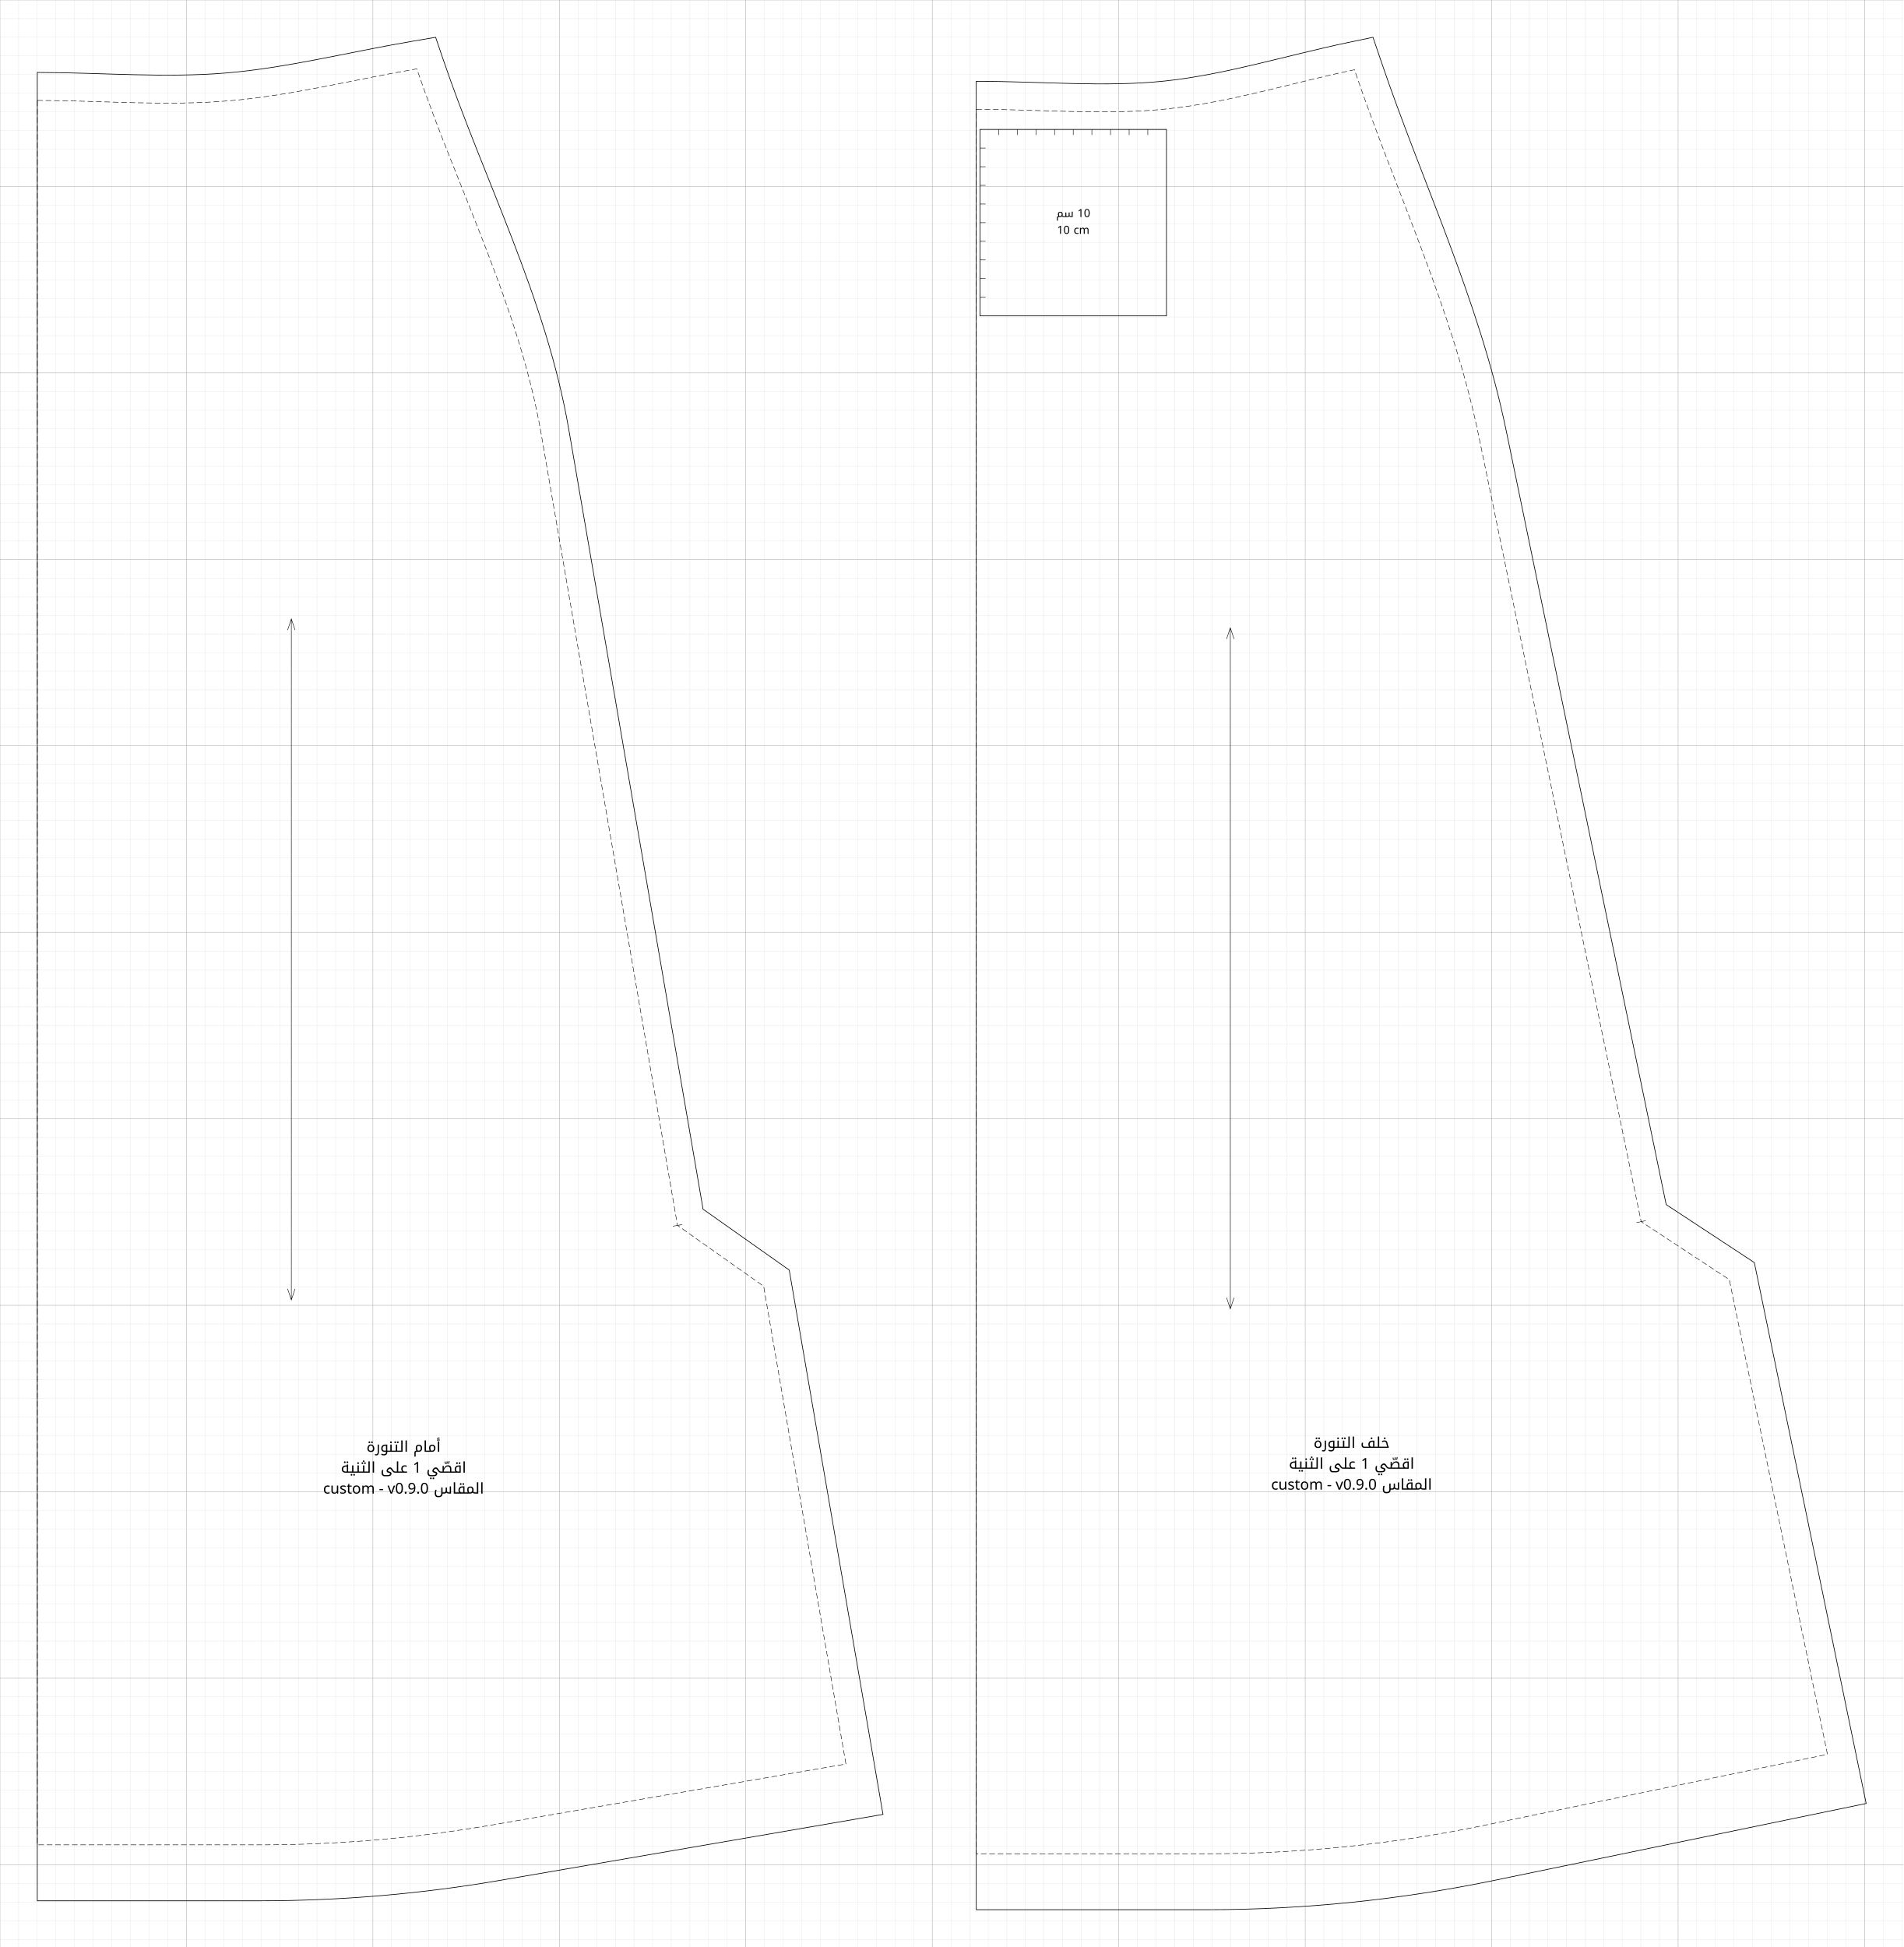
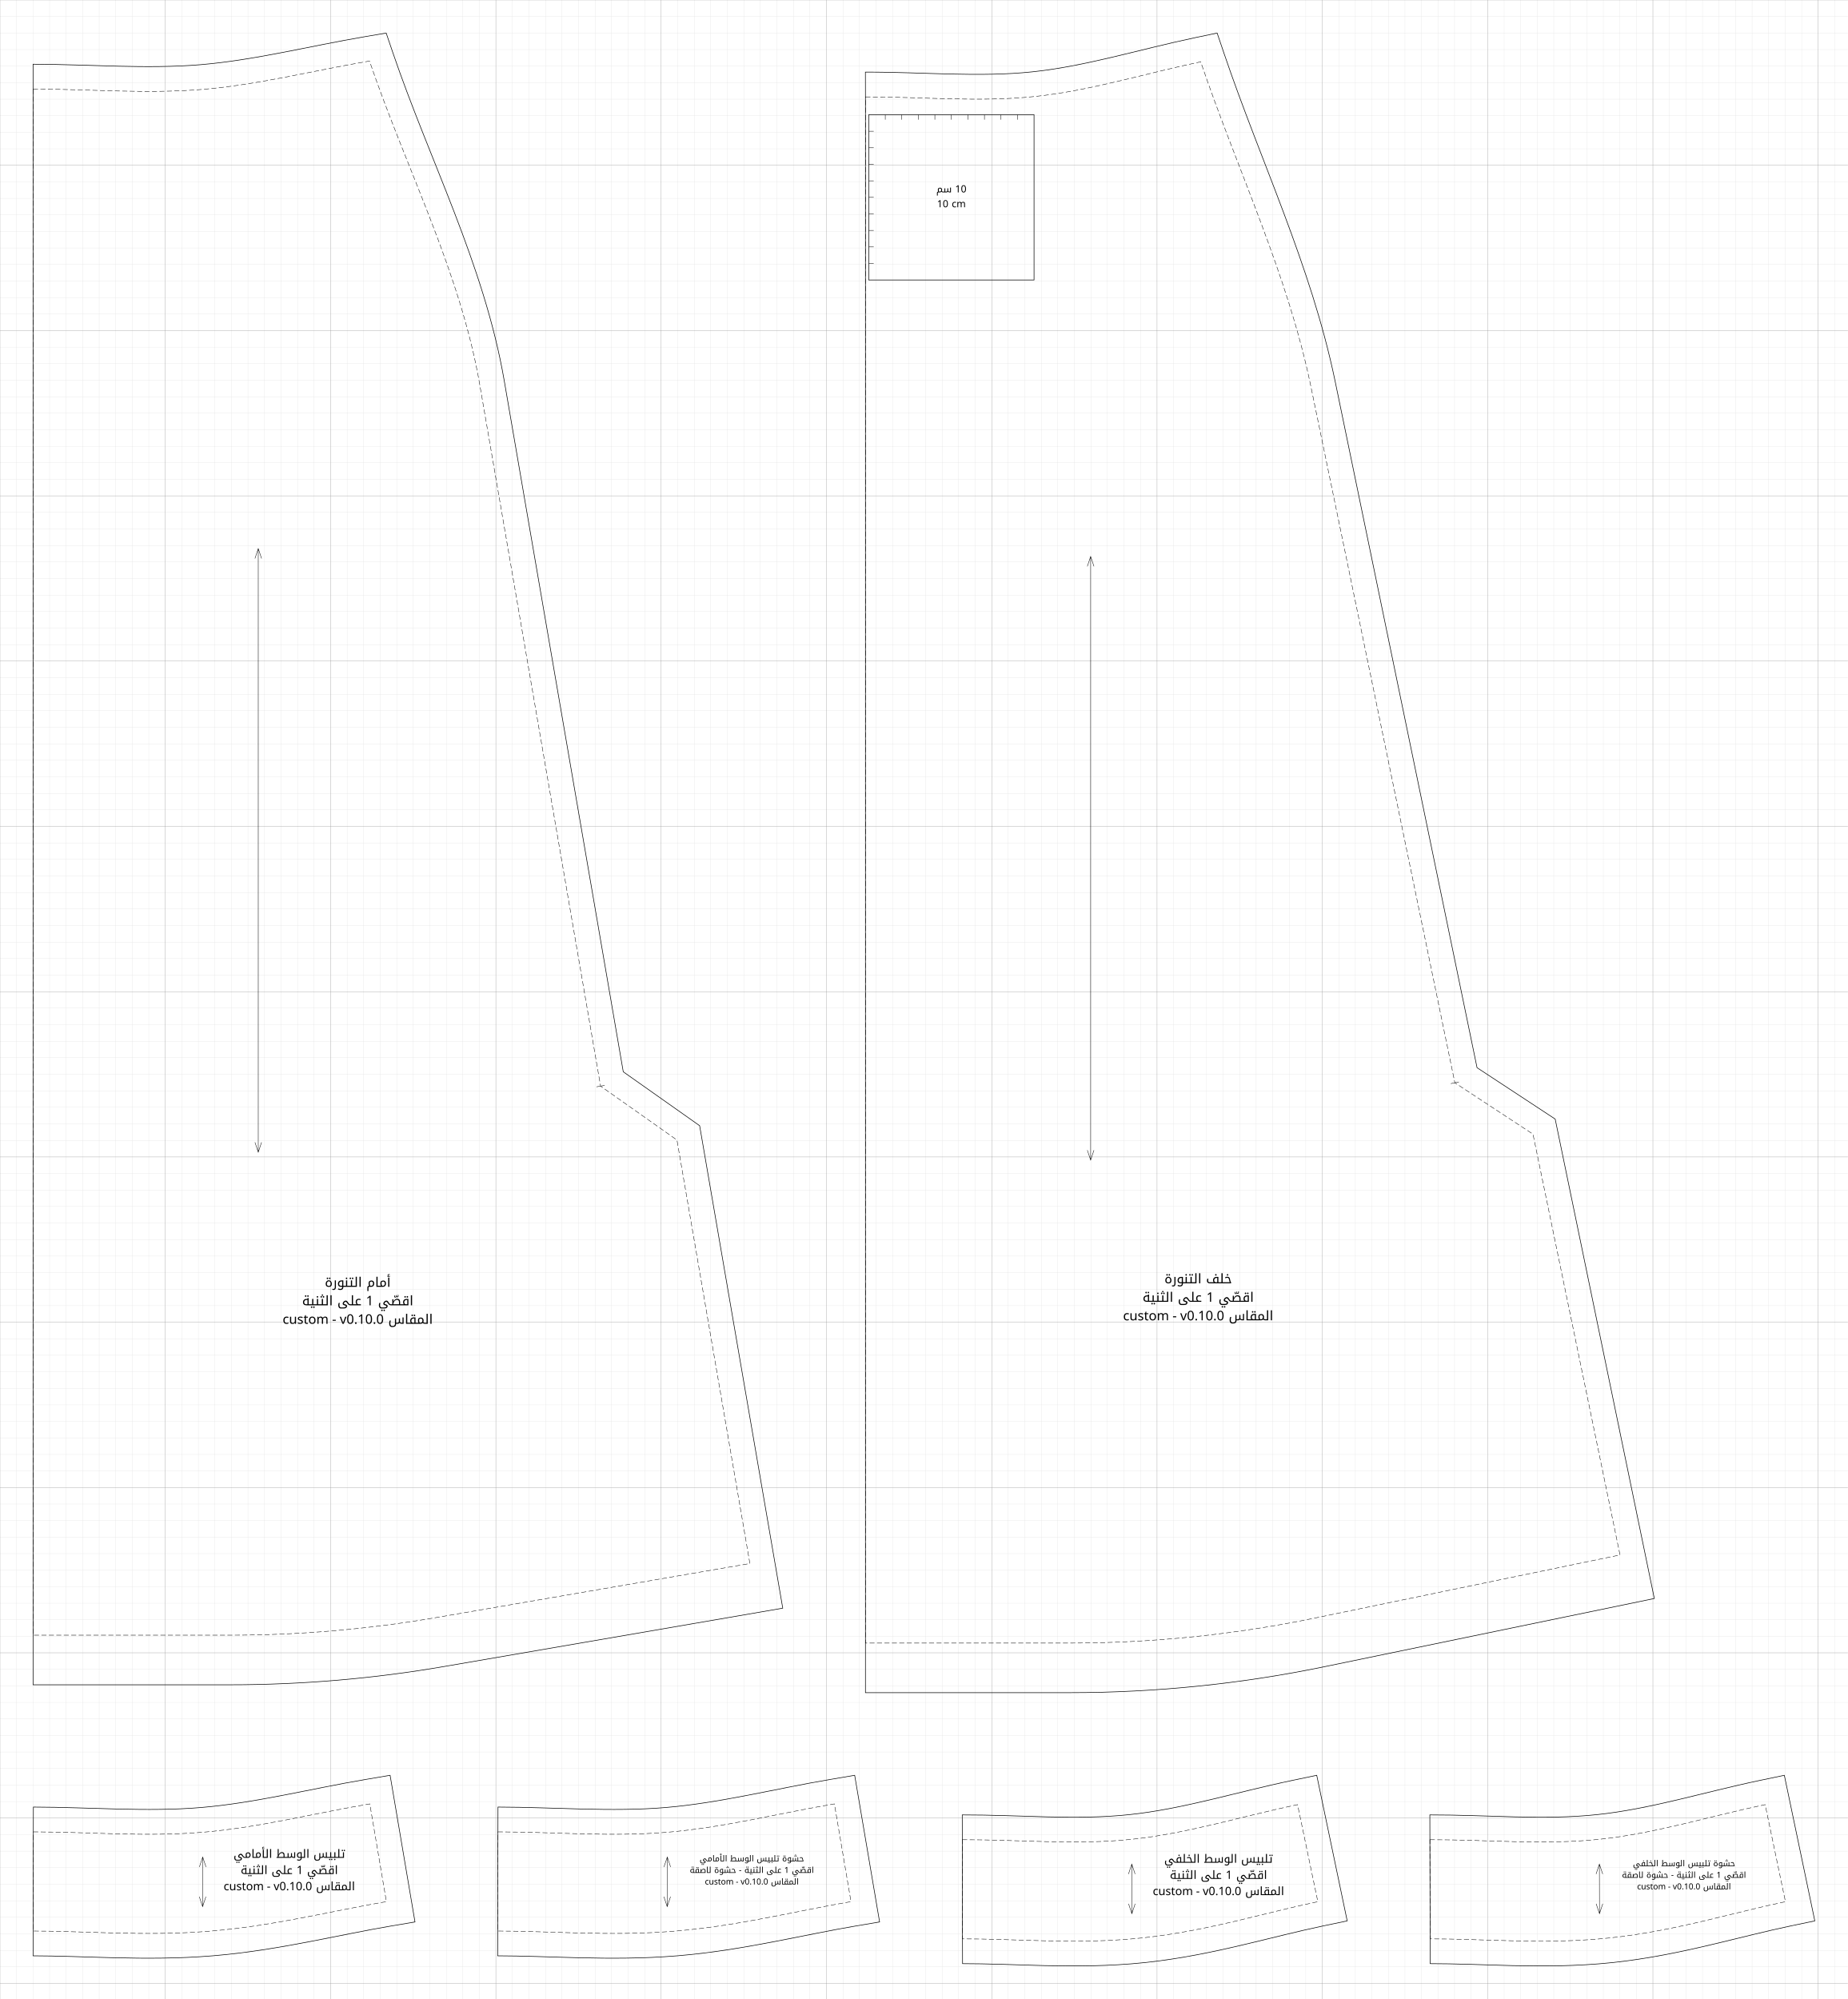
- <svg xmlns="http://www.w3.org/2000/svg" width="1020.86mm" height="1044.12mm" viewBox="0 0 1020.86 1044.12">
+ <svg xmlns="http://www.w3.org/2000/svg" width="1117.95mm" height="1209.47mm" viewBox="0 0 1117.95 1209.47">
  <g id="layer-grid">
-     <path id="grid-minor" d="M 10.00 0 V 1044.12 M 20.00 0 V 1044.12 M 30.00 0 V 1044.12 M 40.00 0 V 1044.12 M 50.00 0 V 1044.12 M 60.00 0 V 1044.12 M 70.00 0 V 1044.12 M 80.00 0 V 1044.12 M 90.00 0 V 1044.12 M 110.00 0 V 1044.12 M 120.00 0 V 1044.12 M 130.00 0 V 1044.12 M 140.00 0 V 1044.12 M 150.00 0 V 1044.12 M 160.00 0 V 1044.12 M 170.00 0 V 1044.12 M 180.00 0 V 1044.12 M 190.00 0 V 1044.12 M 210.00 0 V 1044.12 M 220.00 0 V 1044.12 M 230.00 0 V 1044.12 M 240.00 0 V 1044.12 M 250.00 0 V 1044.12 M 260.00 0 V 1044.12 M 270.00 0 V 1044.12 M 280.00 0 V 1044.12 M 290.00 0 V 1044.12 M 310.00 0 V 1044.12 M 320.00 0 V 1044.12 M 330.00 0 V 1044.12 M 340.00 0 V 1044.12 M 350.00 0 V 1044.12 M 360.00 0 V 1044.12 M 370.00 0 V 1044.12 M 380.00 0 V 1044.12 M 390.00 0 V 1044.12 M 410.00 0 V 1044.12 M 420.00 0 V 1044.12 M 430.00 0 V 1044.12 M 440.00 0 V 1044.12 M 450.00 0 V 1044.12 M 460.00 0 V 1044.12 M 470.00 0 V 1044.12 M 480.00 0 V 1044.12 M 490.00 0 V 1044.12 M 510.00 0 V 1044.12 M 520.00 0 V 1044.12 M 530.00 0 V 1044.12 M 540.00 0 V 1044.12 M 550.00 0 V 1044.12 M 560.00 0 V 1044.12 M 570.00 0 V 1044.12 M 580.00 0 V 1044.12 M 590.00 0 V 1044.12 M 610.00 0 V 1044.12 M 620.00 0 V 1044.12 M 630.00 0 V 1044.12 M 640.00 0 V 1044.12 M 650.00 0 V 1044.12 M 660.00 0 V 1044.12 M 670.00 0 V 1044.12 M 680.00 0 V 1044.12 M 690.00 0 V 1044.12 M 710.00 0 V 1044.12 M 720.00 0 V 1044.12 M 730.00 0 V 1044.12 M 740.00 0 V 1044.12 M 750.00 0 V 1044.12 M 760.00 0 V 1044.12 M 770.00 0 V 1044.12 M 780.00 0 V 1044.12 M 790.00 0 V 1044.12 M 810.00 0 V 1044.12 M 820.00 0 V 1044.12 M 830.00 0 V 1044.12 M 840.00 0 V 1044.12 M 850.00 0 V 1044.12 M 860.00 0 V 1044.12 M 870.00 0 V 1044.12 M 880.00 0 V 1044.12 M 890.00 0 V 1044.12 M 910.00 0 V 1044.12 M 920.00 0 V 1044.12 M 930.00 0 V 1044.12 M 940.00 0 V 1044.12 M 950.00 0 V 1044.12 M 960.00 0 V 1044.12 M 970.00 0 V 1044.12 M 980.00 0 V 1044.12 M 990.00 0 V 1044.12 M 1010.00 0 V 1044.12 M 1020.00 0 V 1044.12 M 0 10.00 H 1020.86 M 0 20.00 H 1020.86 M 0 30.00 H 1020.86 M 0 40.00 H 1020.86 M 0 50.00 H 1020.86 M 0 60.00 H 1020.86 M 0 70.00 H 1020.86 M 0 80.00 H 1020.86 M 0 90.00 H 1020.86 M 0 110.00 H 1020.86 M 0 120.00 H 1020.86 M 0 130.00 H 1020.86 M 0 140.00 H 1020.86 M 0 150.00 H 1020.86 M 0 160.00 H 1020.86 M 0 170.00 H 1020.86 M 0 180.00 H 1020.86 M 0 190.00 H 1020.86 M 0 210.00 H 1020.86 M 0 220.00 H 1020.86 M 0 230.00 H 1020.86 M 0 240.00 H 1020.86 M 0 250.00 H 1020.86 M 0 260.00 H 1020.86 M 0 270.00 H 1020.86 M 0 280.00 H 1020.86 M 0 290.00 H 1020.86 M 0 310.00 H 1020.86 M 0 320.00 H 1020.86 M 0 330.00 H 1020.86 M 0 340.00 H 1020.86 M 0 350.00 H 1020.86 M 0 360.00 H 1020.86 M 0 370.00 H 1020.86 M 0 380.00 H 1020.86 M 0 390.00 H 1020.86 M 0 410.00 H 1020.86 M 0 420.00 H 1020.86 M 0 430.00 H 1020.86 M 0 440.00 H 1020.86 M 0 450.00 H 1020.86 M 0 460.00 H 1020.86 M 0 470.00 H 1020.86 M 0 480.00 H 1020.86 M 0 490.00 H 1020.86 M 0 510.00 H 1020.86 M 0 520.00 H 1020.86 M 0 530.00 H 1020.86 M 0 540.00 H 1020.86 M 0 550.00 H 1020.86 M 0 560.00 H 1020.86 M 0 570.00 H 1020.86 M 0 580.00 H 1020.86 M 0 590.00 H 1020.86 M 0 610.00 H 1020.86 M 0 620.00 H 1020.86 M 0 630.00 H 1020.86 M 0 640.00 H 1020.86 M 0 650.00 H 1020.86 M 0 660.00 H 1020.86 M 0 670.00 H 1020.86 M 0 680.00 H 1020.86 M 0 690.00 H 1020.86 M 0 710.00 H 1020.86 M 0 720.00 H 1020.86 M 0 730.00 H 1020.86 M 0 740.00 H 1020.86 M 0 750.00 H 1020.86 M 0 760.00 H 1020.86 M 0 770.00 H 1020.86 M 0 780.00 H 1020.86 M 0 790.00 H 1020.86 M 0 810.00 H 1020.86 M 0 820.00 H 1020.86 M 0 830.00 H 1020.86 M 0 840.00 H 1020.86 M 0 850.00 H 1020.86 M 0 860.00 H 1020.86 M 0 870.00 H 1020.86 M 0 880.00 H 1020.86 M 0 890.00 H 1020.86 M 0 910.00 H 1020.86 M 0 920.00 H 1020.86 M 0 930.00 H 1020.86 M 0 940.00 H 1020.86 M 0 950.00 H 1020.86 M 0 960.00 H 1020.86 M 0 970.00 H 1020.86 M 0 980.00 H 1020.86 M 0 990.00 H 1020.86 M 0 1010.00 H 1020.86 M 0 1020.00 H 1020.86 M 0 1030.00 H 1020.86 M 0 1040.00 H 1020.86" fill="none" stroke="#d0d0d0" stroke-width="0.1" />
-     <path id="grid-major" d="M 0.00 0 V 1044.12 M 100.00 0 V 1044.12 M 200.00 0 V 1044.12 M 300.00 0 V 1044.12 M 400.00 0 V 1044.12 M 500.00 0 V 1044.12 M 600.00 0 V 1044.12 M 700.00 0 V 1044.12 M 800.00 0 V 1044.12 M 900.00 0 V 1044.12 M 1000.00 0 V 1044.12 M 0 0.00 H 1020.86 M 0 100.00 H 1020.86 M 0 200.00 H 1020.86 M 0 300.00 H 1020.86 M 0 400.00 H 1020.86 M 0 500.00 H 1020.86 M 0 600.00 H 1020.86 M 0 700.00 H 1020.86 M 0 800.00 H 1020.86 M 0 900.00 H 1020.86 M 0 1000.00 H 1020.86" fill="none" stroke="#a0a0a0" stroke-width="0.2" />
+     <path id="grid-minor" d="M 10.00 0 V 1209.47 M 20.00 0 V 1209.47 M 30.00 0 V 1209.47 M 40.00 0 V 1209.47 M 50.00 0 V 1209.47 M 60.00 0 V 1209.47 M 70.00 0 V 1209.47 M 80.00 0 V 1209.47 M 90.00 0 V 1209.47 M 110.00 0 V 1209.47 M 120.00 0 V 1209.47 M 130.00 0 V 1209.47 M 140.00 0 V 1209.47 M 150.00 0 V 1209.47 M 160.00 0 V 1209.47 M 170.00 0 V 1209.47 M 180.00 0 V 1209.47 M 190.00 0 V 1209.47 M 210.00 0 V 1209.47 M 220.00 0 V 1209.47 M 230.00 0 V 1209.47 M 240.00 0 V 1209.47 M 250.00 0 V 1209.47 M 260.00 0 V 1209.47 M 270.00 0 V 1209.47 M 280.00 0 V 1209.47 M 290.00 0 V 1209.47 M 310.00 0 V 1209.47 M 320.00 0 V 1209.47 M 330.00 0 V 1209.47 M 340.00 0 V 1209.47 M 350.00 0 V 1209.47 M 360.00 0 V 1209.47 M 370.00 0 V 1209.47 M 380.00 0 V 1209.47 M 390.00 0 V 1209.47 M 410.00 0 V 1209.47 M 420.00 0 V 1209.47 M 430.00 0 V 1209.47 M 440.00 0 V 1209.47 M 450.00 0 V 1209.47 M 460.00 0 V 1209.47 M 470.00 0 V 1209.47 M 480.00 0 V 1209.47 M 490.00 0 V 1209.47 M 510.00 0 V 1209.47 M 520.00 0 V 1209.47 M 530.00 0 V 1209.47 M 540.00 0 V 1209.47 M 550.00 0 V 1209.47 M 560.00 0 V 1209.47 M 570.00 0 V 1209.47 M 580.00 0 V 1209.47 M 590.00 0 V 1209.47 M 610.00 0 V 1209.47 M 620.00 0 V 1209.47 M 630.00 0 V 1209.47 M 640.00 0 V 1209.47 M 650.00 0 V 1209.47 M 660.00 0 V 1209.47 M 670.00 0 V 1209.47 M 680.00 0 V 1209.47 M 690.00 0 V 1209.47 M 710.00 0 V 1209.47 M 720.00 0 V 1209.47 M 730.00 0 V 1209.47 M 740.00 0 V 1209.47 M 750.00 0 V 1209.47 M 760.00 0 V 1209.47 M 770.00 0 V 1209.47 M 780.00 0 V 1209.47 M 790.00 0 V 1209.47 M 810.00 0 V 1209.47 M 820.00 0 V 1209.47 M 830.00 0 V 1209.47 M 840.00 0 V 1209.47 M 850.00 0 V 1209.47 M 860.00 0 V 1209.47 M 870.00 0 V 1209.47 M 880.00 0 V 1209.47 M 890.00 0 V 1209.47 M 910.00 0 V 1209.47 M 920.00 0 V 1209.47 M 930.00 0 V 1209.47 M 940.00 0 V 1209.47 M 950.00 0 V 1209.47 M 960.00 0 V 1209.47 M 970.00 0 V 1209.47 M 980.00 0 V 1209.47 M 990.00 0 V 1209.47 M 1010.00 0 V 1209.47 M 1020.00 0 V 1209.47 M 1030.00 0 V 1209.47 M 1040.00 0 V 1209.47 M 1050.00 0 V 1209.47 M 1060.00 0 V 1209.47 M 1070.00 0 V 1209.47 M 1080.00 0 V 1209.47 M 1090.00 0 V 1209.47 M 1110.00 0 V 1209.47 M 0 10.00 H 1117.95 M 0 20.00 H 1117.95 M 0 30.00 H 1117.95 M 0 40.00 H 1117.95 M 0 50.00 H 1117.95 M 0 60.00 H 1117.95 M 0 70.00 H 1117.95 M 0 80.00 H 1117.95 M 0 90.00 H 1117.95 M 0 110.00 H 1117.95 M 0 120.00 H 1117.95 M 0 130.00 H 1117.95 M 0 140.00 H 1117.95 M 0 150.00 H 1117.95 M 0 160.00 H 1117.95 M 0 170.00 H 1117.95 M 0 180.00 H 1117.95 M 0 190.00 H 1117.95 M 0 210.00 H 1117.95 M 0 220.00 H 1117.95 M 0 230.00 H 1117.95 M 0 240.00 H 1117.95 M 0 250.00 H 1117.95 M 0 260.00 H 1117.95 M 0 270.00 H 1117.95 M 0 280.00 H 1117.95 M 0 290.00 H 1117.95 M 0 310.00 H 1117.95 M 0 320.00 H 1117.95 M 0 330.00 H 1117.95 M 0 340.00 H 1117.95 M 0 350.00 H 1117.95 M 0 360.00 H 1117.95 M 0 370.00 H 1117.95 M 0 380.00 H 1117.95 M 0 390.00 H 1117.95 M 0 410.00 H 1117.95 M 0 420.00 H 1117.95 M 0 430.00 H 1117.95 M 0 440.00 H 1117.95 M 0 450.00 H 1117.95 M 0 460.00 H 1117.95 M 0 470.00 H 1117.95 M 0 480.00 H 1117.95 M 0 490.00 H 1117.95 M 0 510.00 H 1117.95 M 0 520.00 H 1117.95 M 0 530.00 H 1117.95 M 0 540.00 H 1117.95 M 0 550.00 H 1117.95 M 0 560.00 H 1117.95 M 0 570.00 H 1117.95 M 0 580.00 H 1117.95 M 0 590.00 H 1117.95 M 0 610.00 H 1117.95 M 0 620.00 H 1117.95 M 0 630.00 H 1117.95 M 0 640.00 H 1117.95 M 0 650.00 H 1117.95 M 0 660.00 H 1117.95 M 0 670.00 H 1117.95 M 0 680.00 H 1117.95 M 0 690.00 H 1117.95 M 0 710.00 H 1117.95 M 0 720.00 H 1117.95 M 0 730.00 H 1117.95 M 0 740.00 H 1117.95 M 0 750.00 H 1117.95 M 0 760.00 H 1117.95 M 0 770.00 H 1117.95 M 0 780.00 H 1117.95 M 0 790.00 H 1117.95 M 0 810.00 H 1117.95 M 0 820.00 H 1117.95 M 0 830.00 H 1117.95 M 0 840.00 H 1117.95 M 0 850.00 H 1117.95 M 0 860.00 H 1117.95 M 0 870.00 H 1117.95 M 0 880.00 H 1117.95 M 0 890.00 H 1117.95 M 0 910.00 H 1117.95 M 0 920.00 H 1117.95 M 0 930.00 H 1117.95 M 0 940.00 H 1117.95 M 0 950.00 H 1117.95 M 0 960.00 H 1117.95 M 0 970.00 H 1117.95 M 0 980.00 H 1117.95 M 0 990.00 H 1117.95 M 0 1010.00 H 1117.95 M 0 1020.00 H 1117.95 M 0 1030.00 H 1117.95 M 0 1040.00 H 1117.95 M 0 1050.00 H 1117.95 M 0 1060.00 H 1117.95 M 0 1070.00 H 1117.95 M 0 1080.00 H 1117.95 M 0 1090.00 H 1117.95 M 0 1110.00 H 1117.95 M 0 1120.00 H 1117.95 M 0 1130.00 H 1117.95 M 0 1140.00 H 1117.95 M 0 1150.00 H 1117.95 M 0 1160.00 H 1117.95 M 0 1170.00 H 1117.95 M 0 1180.00 H 1117.95 M 0 1190.00 H 1117.95" fill="none" stroke="#d0d0d0" stroke-width="0.1" />
+     <path id="grid-major" d="M 0.00 0 V 1209.47 M 100.00 0 V 1209.47 M 200.00 0 V 1209.47 M 300.00 0 V 1209.47 M 400.00 0 V 1209.47 M 500.00 0 V 1209.47 M 600.00 0 V 1209.47 M 700.00 0 V 1209.47 M 800.00 0 V 1209.47 M 900.00 0 V 1209.47 M 1000.00 0 V 1209.47 M 1100.00 0 V 1209.47 M 0 0.00 H 1117.95 M 0 100.00 H 1117.95 M 0 200.00 H 1117.95 M 0 300.00 H 1117.95 M 0 400.00 H 1117.95 M 0 500.00 H 1117.95 M 0 600.00 H 1117.95 M 0 700.00 H 1117.95 M 0 800.00 H 1117.95 M 0 900.00 H 1117.95 M 0 1000.00 H 1117.95 M 0 1100.00 H 1117.95 M 0 1200.00 H 1117.95" fill="none" stroke="#a0a0a0" stroke-width="0.2" />
  </g>
  <g id="layer-cut">
    <path id="piece-skirt-front-cut" d="M 20.04 38.85 C 28.74 38.87 37.49 39.07 46.09 39.32 C 54.69 39.57 63.22 39.86 71.69 40.06 C 80.17 40.26 88.44 40.37 96.77 40.25 C 105.10 40.14 113.10 39.82 121.26 39.14 C 129.42 38.46 137.35 37.46 145.59 36.19 C 153.83 34.93 161.97 33.46 170.29 31.86 C 178.62 30.27 186.98 28.57 195.42 26.91 C 203.86 25.24 212.46 23.60 221.04 22.14 L 233.64 20.00 L 237.75 32.09 C 243.22 48.14 249.31 63.96 255.66 80.02 C 262.02 96.07 268.59 112.21 274.87 128.51 C 281.14 144.81 287.20 161.54 292.38 178.35 C 294.97 186.75 297.41 195.44 299.53 204.02 C 301.64 212.61 303.55 221.55 305.06 230.34 L 377.07 648.47 L 418.21 677.51 L 423.28 681.10 L 424.34 687.22 L 468.47 943.45 L 473.56 973.01 L 419.36 982.35 L 268.60 1008.31 C 258.06 1010.13 247.16 1011.77 236.54 1013.13 C 225.93 1014.49 214.96 1015.67 204.29 1016.58 C 193.63 1017.49 182.62 1018.20 171.93 1018.65 C 161.23 1019.11 150.21 1019.35 139.52 1019.35 L 20.00 1019.35 L 20.00 989.35 L 20.00 53.85 L 20.00 38.85 L 20.04 38.85 Z" fill="none" stroke="#000000" stroke-width="0.35" />
    <path id="piece-skirt-back-cut" d="M 523.56 43.62 C 532.29 43.60 541.09 43.80 549.71 44.05 C 558.32 44.30 566.85 44.61 575.32 44.80 C 583.79 45.00 592.01 45.08 600.30 44.90 C 608.59 44.73 616.46 44.31 624.53 43.47 C 632.60 42.62 640.39 41.40 648.54 39.86 C 656.68 38.32 664.71 36.53 672.95 34.59 C 681.20 32.65 689.48 30.59 697.86 28.56 C 706.24 26.53 714.81 24.51 723.35 22.72 L 736.36 20.00 L 740.63 32.58 C 746.10 48.71 752.06 64.64 758.23 80.76 C 764.41 96.88 770.75 113.06 776.85 129.38 C 782.95 145.69 788.89 162.35 794.15 179.07 C 796.77 187.43 799.29 196.02 801.55 204.53 C 803.81 213.04 805.91 221.83 807.71 230.50 L 893.61 646.00 L 935.69 673.66 L 940.88 677.08 L 942.14 683.16 L 994.79 937.77 L 1000.86 967.15 L 947.00 978.29 L 801.54 1008.36 C 789.03 1010.95 776.06 1013.29 763.42 1015.23 C 750.77 1017.18 737.69 1018.86 724.95 1020.16 C 712.22 1021.46 699.07 1022.47 686.29 1023.12 C 673.51 1023.78 660.33 1024.12 647.56 1024.12 L 523.59 1024.12 L 523.59 994.12 L 523.59 58.62 L 523.56 43.62 Z" fill="none" stroke="#000000" stroke-width="0.35" />
+     <path id="piece-waist-facing-front-cut" d="M 20.21 1093.34 C 28.91 1093.36 37.67 1093.56 46.27 1093.81 C 54.87 1094.06 63.39 1094.35 71.87 1094.55 C 80.35 1094.75 88.62 1094.86 96.95 1094.74 C 105.28 1094.63 113.27 1094.31 121.43 1093.63 C 129.59 1092.95 137.53 1091.95 145.77 1090.68 C 154.00 1089.42 162.14 1087.95 170.47 1086.35 C 178.80 1084.76 187.16 1083.06 195.60 1081.40 C 204.04 1079.73 212.64 1078.08 221.22 1076.63 L 236.01 1074.12 L 238.52 1088.91 L 248.56 1148.06 L 251.07 1162.85 L 236.29 1165.36 C 232.47 1166.01 228.90 1166.65 224.93 1167.39 C 220.97 1168.14 217.11 1168.89 213.01 1169.70 C 208.90 1170.51 204.75 1171.34 200.50 1172.18 C 196.25 1173.02 191.81 1173.90 187.41 1174.74 C 183.01 1175.59 178.27 1176.47 173.72 1177.27 C 169.17 1178.08 164.13 1178.92 159.42 1179.64 C 157.06 1180.00 154.42 1180.39 152.03 1180.72 C 149.63 1181.06 146.91 1181.41 144.48 1181.71 C 142.04 1182.01 139.24 1182.33 136.76 1182.58 C 134.29 1182.84 131.41 1183.11 128.89 1183.32 C 126.37 1183.53 123.48 1183.74 121.00 1183.89 C 118.51 1184.05 115.70 1184.20 113.25 1184.31 C 110.80 1184.41 108.06 1184.51 105.64 1184.58 C 103.22 1184.65 100.55 1184.70 98.17 1184.73 C 93.41 1184.80 88.29 1184.80 83.67 1184.76 C 79.05 1184.72 74.23 1184.63 69.75 1184.52 C 65.28 1184.42 60.75 1184.29 56.42 1184.16 C 52.09 1184.03 47.86 1183.89 43.68 1183.77 C 39.49 1183.65 35.56 1183.55 31.53 1183.47 C 27.50 1183.39 23.87 1183.35 20.00 1183.34 L 20.04 1168.34 L 20.18 1108.34 L 20.21 1093.34 Z" fill="none" stroke="#000000" stroke-width="0.35" />
+     <path id="piece-waist-facing-interfacing-front-cut" d="M 301.28 1093.34 C 309.98 1093.36 318.74 1093.56 327.34 1093.81 C 335.94 1094.06 344.46 1094.35 352.94 1094.55 C 361.42 1094.75 369.69 1094.86 378.02 1094.74 C 386.35 1094.63 394.34 1094.31 402.51 1093.63 C 410.67 1092.95 418.60 1091.95 426.84 1090.68 C 435.07 1089.42 443.21 1087.95 451.54 1086.35 C 459.87 1084.76 468.23 1083.06 476.67 1081.40 C 485.11 1079.73 493.71 1078.08 502.29 1076.63 L 517.08 1074.12 L 519.59 1088.91 L 529.64 1148.06 L 532.15 1162.85 L 517.36 1165.36 C 513.54 1166.01 509.97 1166.65 506.01 1167.39 C 502.05 1168.14 498.19 1168.89 494.08 1169.70 C 489.98 1170.51 485.83 1171.34 481.58 1172.18 C 477.33 1173.02 472.88 1173.90 468.49 1174.74 C 464.09 1175.59 459.35 1176.47 454.80 1177.27 C 450.25 1178.08 445.20 1178.92 440.49 1179.64 C 438.14 1180.00 435.50 1180.39 433.10 1180.72 C 430.71 1181.06 427.99 1181.41 425.55 1181.71 C 423.12 1182.01 420.32 1182.33 417.84 1182.58 C 415.36 1182.84 412.48 1183.11 409.96 1183.32 C 407.44 1183.53 404.56 1183.74 402.07 1183.89 C 399.59 1184.05 396.77 1184.20 394.32 1184.31 C 391.87 1184.41 389.13 1184.51 386.71 1184.58 C 384.30 1184.65 381.63 1184.70 379.25 1184.73 C 374.48 1184.80 369.37 1184.80 364.75 1184.76 C 360.12 1184.72 355.30 1184.63 350.83 1184.52 C 346.35 1184.42 341.82 1184.29 337.49 1184.16 C 333.16 1184.03 328.93 1183.89 324.75 1183.77 C 320.57 1183.65 316.63 1183.55 312.61 1183.47 C 308.58 1183.39 304.95 1183.35 301.07 1183.34 L 301.11 1168.34 L 301.25 1108.34 L 301.28 1093.34 Z" fill="none" stroke="#000000" stroke-width="0.35" />
+     <path id="piece-waist-facing-back-cut" d="M 582.15 1098.09 C 590.88 1098.07 599.68 1098.27 608.30 1098.52 C 616.91 1098.77 625.44 1099.07 633.91 1099.27 C 642.38 1099.46 650.60 1099.55 658.89 1099.37 C 667.18 1099.20 675.05 1098.78 683.12 1097.93 C 691.19 1097.09 698.98 1095.87 707.13 1094.33 C 715.27 1092.79 723.30 1091.00 731.54 1089.06 C 739.79 1087.11 748.07 1085.05 756.45 1083.02 C 764.83 1080.99 773.39 1078.97 781.94 1077.19 L 796.62 1074.12 L 799.69 1088.80 L 811.98 1147.53 L 815.05 1162.21 L 800.36 1165.28 C 796.65 1166.06 793.22 1166.82 789.34 1167.72 C 785.46 1168.61 781.69 1169.51 777.64 1170.49 C 773.59 1171.47 769.48 1172.48 765.26 1173.51 C 761.03 1174.54 756.58 1175.62 752.18 1176.66 C 747.78 1177.70 742.98 1178.80 738.40 1179.79 C 736.11 1180.29 733.57 1180.83 731.23 1181.31 C 728.89 1181.78 726.26 1182.30 723.87 1182.76 C 721.48 1183.21 718.76 1183.70 716.32 1184.12 C 713.88 1184.54 711.06 1185.00 708.57 1185.37 C 706.09 1185.75 703.17 1186.16 700.63 1186.49 C 698.09 1186.82 695.07 1187.17 692.48 1187.45 C 689.89 1187.72 686.87 1187.99 684.32 1188.20 C 681.77 1188.40 678.82 1188.60 676.31 1188.75 C 673.80 1188.89 670.95 1189.03 668.48 1189.12 C 666.00 1189.22 663.24 1189.30 660.81 1189.35 C 658.38 1189.40 655.69 1189.44 653.31 1189.46 C 650.92 1189.47 648.33 1189.47 645.98 1189.46 C 641.29 1189.43 636.36 1189.35 631.85 1189.25 C 627.33 1189.14 622.75 1189.01 618.40 1188.87 C 614.06 1188.74 609.83 1188.60 605.66 1188.48 C 601.50 1188.36 597.63 1188.26 593.64 1188.19 C 589.66 1188.11 586.15 1188.08 582.35 1188.08 L 582.32 1173.08 L 582.18 1113.09 L 582.15 1098.09 Z" fill="none" stroke="#000000" stroke-width="0.35" />
+     <path id="piece-waist-facing-interfacing-back-cut" d="M 865.05 1098.09 C 873.78 1098.07 882.58 1098.27 891.20 1098.52 C 899.81 1098.77 908.34 1099.07 916.81 1099.27 C 925.28 1099.46 933.50 1099.55 941.79 1099.37 C 950.08 1099.20 957.95 1098.78 966.02 1097.93 C 974.09 1097.09 981.88 1095.87 990.03 1094.33 C 998.17 1092.79 1006.20 1091.00 1014.44 1089.06 C 1022.69 1087.11 1030.97 1085.05 1039.35 1083.02 C 1047.73 1080.99 1056.29 1078.97 1064.84 1077.19 L 1079.52 1074.12 L 1082.59 1088.80 L 1094.88 1147.53 L 1097.95 1162.21 L 1083.26 1165.28 C 1079.55 1166.06 1076.12 1166.82 1072.24 1167.72 C 1068.36 1168.61 1064.59 1169.51 1060.54 1170.49 C 1056.49 1171.47 1052.38 1172.48 1048.16 1173.51 C 1043.93 1174.54 1039.48 1175.62 1035.08 1176.66 C 1030.68 1177.70 1025.88 1178.80 1021.30 1179.79 C 1019.00 1180.29 1016.47 1180.83 1014.13 1181.31 C 1011.79 1181.78 1009.16 1182.30 1006.77 1182.76 C 1004.38 1183.21 1001.66 1183.70 999.22 1184.12 C 996.78 1184.54 993.96 1185.00 991.47 1185.37 C 988.99 1185.75 986.07 1186.16 983.53 1186.49 C 980.99 1186.82 977.97 1187.17 975.38 1187.45 C 972.79 1187.72 969.77 1187.99 967.22 1188.20 C 964.67 1188.40 961.72 1188.60 959.21 1188.75 C 956.70 1188.89 953.84 1189.03 951.37 1189.12 C 948.90 1189.22 946.13 1189.30 943.71 1189.35 C 941.28 1189.40 938.59 1189.44 936.21 1189.46 C 933.82 1189.47 931.22 1189.47 928.88 1189.46 C 924.19 1189.43 919.26 1189.35 914.74 1189.25 C 910.23 1189.14 905.65 1189.01 901.30 1188.87 C 896.96 1188.74 892.73 1188.60 888.56 1188.48 C 884.40 1188.36 880.53 1188.26 876.54 1188.19 C 872.56 1188.11 869.05 1188.08 865.25 1188.08 L 865.22 1173.08 L 865.08 1113.09 L 865.05 1098.09 Z" fill="none" stroke="#000000" stroke-width="0.35" />
  </g>
  <g id="layer-stitch">
    <path id="piece-skirt-front-stitch" d="M 20.00 53.85 C 54.17 53.93 88.57 56.91 122.50 54.09 C 156.43 51.27 189.87 42.65 223.55 36.93 C 245.80 102.25 278.57 164.88 290.28 232.88 L 363.35 657.14 L 409.56 689.77 L 453.68 946.00 L 414.26 952.78 L 263.51 978.75 C 222.63 985.79 181.00 989.35 139.52 989.35 L 20.00 989.35 L 20.00 53.85 Z" fill="none" stroke="#000000" stroke-width="0.25" stroke-dasharray="3 1.5" />
    <path id="piece-skirt-back-stitch" d="M 523.59 58.62 C 557.76 58.54 592.29 61.92 626.09 58.38 C 659.90 54.85 692.98 44.40 726.42 37.40 C 748.62 102.78 779.04 165.93 793.02 233.54 L 880.18 655.13 L 927.45 686.20 L 980.10 940.81 L 940.93 948.91 L 795.47 978.99 C 746.94 989.02 697.12 994.12 647.56 994.12 L 523.59 994.12 L 523.59 58.62 Z" fill="none" stroke="#000000" stroke-width="0.25" stroke-dasharray="3 1.5" />
+     <path id="piece-waist-facing-front-stitch" d="M 20.18 1108.34 C 54.34 1108.42 88.75 1111.40 122.68 1108.58 C 156.60 1105.76 190.04 1097.14 223.73 1091.42 L 233.77 1150.57 C 229.88 1151.23 226.18 1151.90 222.17 1152.65 C 218.16 1153.40 214.23 1154.17 210.11 1154.98 C 205.98 1155.79 201.82 1156.63 197.58 1157.47 C 193.34 1158.31 188.95 1159.18 184.59 1160.01 C 180.23 1160.85 175.60 1161.71 171.11 1162.50 C 166.63 1163.29 161.75 1164.11 157.14 1164.82 C 154.84 1165.17 152.30 1165.54 149.96 1165.87 C 147.63 1166.19 145.03 1166.53 142.66 1166.82 C 140.29 1167.11 137.62 1167.41 135.22 1167.66 C 132.81 1167.91 130.09 1168.17 127.65 1168.37 C 125.21 1168.57 122.47 1168.77 120.06 1168.92 C 117.65 1169.07 114.97 1169.22 112.58 1169.32 C 110.20 1169.43 107.58 1169.52 105.22 1169.59 C 102.86 1169.65 100.30 1169.70 97.97 1169.74 C 93.30 1169.80 88.36 1169.80 83.81 1169.76 C 79.25 1169.72 74.54 1169.63 70.11 1169.53 C 65.67 1169.42 61.19 1169.29 56.87 1169.16 C 52.55 1169.03 48.31 1168.90 44.11 1168.78 C 39.91 1168.66 35.90 1168.55 31.82 1168.47 C 27.75 1168.39 23.99 1168.35 20.04 1168.34 L 20.18 1108.34 Z" fill="none" stroke="#000000" stroke-width="0.25" stroke-dasharray="3 1.5" />
+     <path id="piece-waist-facing-interfacing-front-stitch" d="M 301.25 1108.34 C 335.42 1108.42 369.82 1111.40 403.75 1108.58 C 437.67 1105.76 471.12 1097.14 504.80 1091.42 L 514.85 1150.57 C 510.95 1151.23 507.25 1151.90 503.24 1152.65 C 499.23 1153.40 495.30 1154.17 491.18 1154.98 C 487.06 1155.79 482.89 1156.63 478.66 1157.47 C 474.42 1158.31 470.02 1159.18 465.66 1160.01 C 461.30 1160.85 456.67 1161.71 452.19 1162.50 C 447.70 1163.29 442.83 1164.11 438.22 1164.82 C 435.91 1165.17 433.38 1165.54 431.04 1165.87 C 428.70 1166.19 426.10 1166.53 423.73 1166.82 C 421.36 1167.11 418.70 1167.41 416.29 1167.66 C 413.89 1167.91 411.16 1168.17 408.72 1168.37 C 406.28 1168.57 403.55 1168.77 401.13 1168.92 C 398.72 1169.07 396.05 1169.22 393.66 1169.32 C 391.27 1169.43 388.65 1169.52 386.29 1169.59 C 383.93 1169.65 381.37 1169.70 379.04 1169.74 C 374.38 1169.80 369.43 1169.80 364.88 1169.76 C 360.33 1169.72 355.62 1169.63 351.18 1169.53 C 346.74 1169.42 342.26 1169.29 337.94 1169.16 C 333.62 1169.03 329.38 1168.90 325.18 1168.78 C 320.98 1168.66 316.98 1168.55 312.90 1168.47 C 308.82 1168.39 305.06 1168.35 301.11 1168.34 L 301.25 1108.34 Z" fill="none" stroke="#000000" stroke-width="0.25" stroke-dasharray="3 1.5" />
+     <path id="piece-waist-facing-back-stitch" d="M 582.18 1113.09 C 616.35 1113.01 650.88 1116.39 684.68 1112.85 C 718.49 1109.32 751.57 1098.86 785.01 1091.87 L 797.29 1150.60 C 793.48 1151.40 789.91 1152.19 785.97 1153.10 C 782.03 1154.01 778.18 1154.93 774.11 1155.91 C 770.03 1156.90 765.91 1157.91 761.70 1158.94 C 757.49 1159.97 753.10 1161.03 748.74 1162.06 C 744.39 1163.08 739.71 1164.16 735.21 1165.13 C 732.96 1165.62 730.51 1166.14 728.22 1166.61 C 725.93 1167.08 723.41 1167.58 721.08 1168.02 C 718.75 1168.46 716.15 1168.93 713.78 1169.34 C 711.41 1169.74 708.74 1170.18 706.33 1170.54 C 703.91 1170.91 701.16 1171.30 698.71 1171.62 C 696.25 1171.93 693.42 1172.27 690.92 1172.53 C 688.43 1172.79 685.59 1173.05 683.12 1173.25 C 680.66 1173.44 677.88 1173.63 675.45 1173.77 C 673.01 1173.91 670.30 1174.04 667.90 1174.14 C 665.50 1174.23 662.86 1174.31 660.49 1174.36 C 658.12 1174.41 655.54 1174.44 653.21 1174.46 C 650.87 1174.47 648.37 1174.47 646.07 1174.46 C 641.46 1174.43 636.66 1174.35 632.19 1174.25 C 627.72 1174.15 623.20 1174.01 618.87 1173.88 C 614.53 1173.75 610.29 1173.61 606.10 1173.49 C 601.91 1173.36 597.96 1173.26 593.91 1173.19 C 589.87 1173.11 586.21 1173.08 582.32 1173.08 L 582.18 1113.09 Z" fill="none" stroke="#000000" stroke-width="0.25" stroke-dasharray="3 1.5" />
+     <path id="piece-waist-facing-interfacing-back-stitch" d="M 865.08 1113.09 C 899.25 1113.01 933.78 1116.39 967.58 1112.85 C 1001.39 1109.32 1034.47 1098.86 1067.91 1091.87 L 1080.19 1150.60 C 1076.38 1151.40 1072.81 1152.19 1068.87 1153.10 C 1064.93 1154.01 1061.08 1154.93 1057.01 1155.91 C 1052.93 1156.90 1048.81 1157.91 1044.60 1158.94 C 1040.39 1159.97 1035.99 1161.03 1031.64 1162.06 C 1027.29 1163.08 1022.61 1164.16 1018.11 1165.13 C 1015.86 1165.62 1013.41 1166.14 1011.12 1166.61 C 1008.83 1167.08 1006.31 1167.58 1003.98 1168.02 C 1001.65 1168.46 999.05 1168.93 996.68 1169.34 C 994.31 1169.74 991.63 1170.18 989.22 1170.54 C 986.81 1170.91 984.06 1171.30 981.61 1171.62 C 979.15 1171.93 976.32 1172.27 973.82 1172.53 C 971.33 1172.79 968.48 1173.05 966.02 1173.25 C 963.56 1173.44 960.78 1173.63 958.34 1173.77 C 955.91 1173.91 953.20 1174.04 950.80 1174.14 C 948.40 1174.23 945.76 1174.31 943.39 1174.36 C 941.02 1174.41 938.44 1174.44 936.11 1174.46 C 933.77 1174.47 931.27 1174.47 928.96 1174.46 C 924.36 1174.43 919.56 1174.35 915.09 1174.25 C 910.62 1174.15 906.10 1174.01 901.76 1173.88 C 897.43 1173.75 893.19 1173.61 889.00 1173.49 C 884.81 1173.36 880.86 1173.26 876.81 1173.19 C 872.77 1173.11 869.11 1173.08 865.22 1173.08 L 865.08 1113.09 Z" fill="none" stroke="#000000" stroke-width="0.25" stroke-dasharray="3 1.5" />
  </g>
  <g id="layer-notches">
    <path id="piece-skirt-front-notch-slit-top" d="M 365.81 656.71 L 360.88 657.56" fill="none" stroke="#000000" stroke-width="0.25" />
    <path id="piece-skirt-back-notch-slit-top" d="M 882.63 654.62 L 877.73 655.63" fill="none" stroke="#000000" stroke-width="0.25" />
  </g>
  <g id="layer-grain">
    <path id="piece-skirt-front-grain" d="M 156.25 331.90 L 156.25 697.15 M 154.25 691.15 L 156.25 697.15 L 158.25 691.15 M 158.25 337.90 L 156.25 331.90 L 154.25 337.90" fill="none" stroke="#000000" stroke-width="0.25" />
    <path id="piece-skirt-back-grain" d="M 659.84 336.67 L 659.84 701.92 M 657.84 695.92 L 659.84 701.92 L 661.84 695.92 M 661.84 342.67 L 659.84 336.67 L 657.84 342.67" fill="none" stroke="#000000" stroke-width="0.25" />
+     <path id="piece-waist-facing-front-grain" d="M 122.64 1123.58 L 122.57 1153.58 M 120.58 1147.57 L 122.57 1153.58 L 124.58 1147.58 M 124.63 1129.58 L 122.64 1123.58 L 120.63 1129.57" fill="none" stroke="#000000" stroke-width="0.25" />
+     <path id="piece-waist-facing-interfacing-front-grain" d="M 403.71 1123.58 L 403.64 1153.58 M 401.66 1147.57 L 403.64 1153.58 L 405.66 1147.58 M 405.70 1129.58 L 403.71 1123.58 L 401.70 1129.57" fill="none" stroke="#000000" stroke-width="0.25" />
+     <path id="piece-waist-facing-back-grain" d="M 684.72 1127.85 L 684.78 1157.85 M 682.77 1151.86 L 684.78 1157.85 L 686.77 1151.85 M 686.73 1133.85 L 684.72 1127.85 L 682.73 1133.86" fill="none" stroke="#000000" stroke-width="0.25" />
+     <path id="piece-waist-facing-interfacing-back-grain" d="M 967.62 1127.85 L 967.68 1157.85 M 965.67 1151.86 L 967.68 1157.85 L 969.67 1151.85 M 969.63 1133.85 L 967.62 1127.85 L 965.63 1133.86" fill="none" stroke="#000000" stroke-width="0.25" />
  </g>
  <g id="layer-darts">

</g>
  <g id="layer-marks">

</g>
  <g id="layer-labels">
    <text id="piece-skirt-front-label-name" x="216.44" y="778.56" font-family="&quot;IBM Plex Sans Arabic&quot;, &quot;Noto Kufi Arabic&quot;, &quot;Geeza Pro&quot;, &quot;Segoe UI&quot;, Tahoma, sans-serif" font-size="8.00" direction="rtl" unicode-bidi="plaintext" text-anchor="middle">أمام التنورة</text>
    <text id="piece-skirt-front-label-cut" x="216.44" y="789.76" font-family="&quot;IBM Plex Sans Arabic&quot;, &quot;Noto Kufi Arabic&quot;, &quot;Geeza Pro&quot;, &quot;Segoe UI&quot;, Tahoma, sans-serif" font-size="8.00" direction="rtl" unicode-bidi="plaintext" text-anchor="middle">اقصّي 1 على الثنية</text>
-     <text id="piece-skirt-front-label-size" x="216.44" y="800.96" font-family="&quot;IBM Plex Sans Arabic&quot;, &quot;Noto Kufi Arabic&quot;, &quot;Geeza Pro&quot;, &quot;Segoe UI&quot;, Tahoma, sans-serif" font-size="8.00" direction="rtl" unicode-bidi="plaintext" text-anchor="middle">المقاس custom - v0.9.0</text>
+     <text id="piece-skirt-front-label-size" x="216.44" y="800.96" font-family="&quot;IBM Plex Sans Arabic&quot;, &quot;Noto Kufi Arabic&quot;, &quot;Geeza Pro&quot;, &quot;Segoe UI&quot;, Tahoma, sans-serif" font-size="8.00" direction="rtl" unicode-bidi="plaintext" text-anchor="middle">المقاس custom - v0.10.0</text>
    <text id="piece-skirt-back-label-name" x="724.90" y="776.44" font-family="&quot;IBM Plex Sans Arabic&quot;, &quot;Noto Kufi Arabic&quot;, &quot;Geeza Pro&quot;, &quot;Segoe UI&quot;, Tahoma, sans-serif" font-size="8.00" direction="rtl" unicode-bidi="plaintext" text-anchor="middle">خلف التنورة</text>
    <text id="piece-skirt-back-label-cut" x="724.90" y="787.64" font-family="&quot;IBM Plex Sans Arabic&quot;, &quot;Noto Kufi Arabic&quot;, &quot;Geeza Pro&quot;, &quot;Segoe UI&quot;, Tahoma, sans-serif" font-size="8.00" direction="rtl" unicode-bidi="plaintext" text-anchor="middle">اقصّي 1 على الثنية</text>
-     <text id="piece-skirt-back-label-size" x="724.90" y="798.84" font-family="&quot;IBM Plex Sans Arabic&quot;, &quot;Noto Kufi Arabic&quot;, &quot;Geeza Pro&quot;, &quot;Segoe UI&quot;, Tahoma, sans-serif" font-size="8.00" direction="rtl" unicode-bidi="plaintext" text-anchor="middle">المقاس custom - v0.9.0</text>
+     <text id="piece-skirt-back-label-size" x="724.90" y="798.84" font-family="&quot;IBM Plex Sans Arabic&quot;, &quot;Noto Kufi Arabic&quot;, &quot;Geeza Pro&quot;, &quot;Segoe UI&quot;, Tahoma, sans-serif" font-size="8.00" direction="rtl" unicode-bidi="plaintext" text-anchor="middle">المقاس custom - v0.10.0</text>
+     <text id="piece-waist-facing-front-label-name" x="175.04" y="1124.07" font-family="&quot;IBM Plex Sans Arabic&quot;, &quot;Noto Kufi Arabic&quot;, &quot;Geeza Pro&quot;, &quot;Segoe UI&quot;, Tahoma, sans-serif" font-size="7.00" direction="rtl" unicode-bidi="plaintext" text-anchor="middle">تلبيس الوسط الأمامي</text>
+     <text id="piece-waist-facing-front-label-cut" x="175.04" y="1133.87" font-family="&quot;IBM Plex Sans Arabic&quot;, &quot;Noto Kufi Arabic&quot;, &quot;Geeza Pro&quot;, &quot;Segoe UI&quot;, Tahoma, sans-serif" font-size="7.00" direction="rtl" unicode-bidi="plaintext" text-anchor="middle">اقصّي 1 على الثنية</text>
+     <text id="piece-waist-facing-front-label-size" x="175.04" y="1143.67" font-family="&quot;IBM Plex Sans Arabic&quot;, &quot;Noto Kufi Arabic&quot;, &quot;Geeza Pro&quot;, &quot;Segoe UI&quot;, Tahoma, sans-serif" font-size="7.00" direction="rtl" unicode-bidi="plaintext" text-anchor="middle">المقاس custom - v0.10.0</text>
+     <text id="piece-waist-facing-interfacing-front-label-name" x="454.86" y="1126.17" font-family="&quot;IBM Plex Sans Arabic&quot;, &quot;Noto Kufi Arabic&quot;, &quot;Geeza Pro&quot;, &quot;Segoe UI&quot;, Tahoma, sans-serif" font-size="5.00" direction="rtl" unicode-bidi="plaintext" text-anchor="middle">حشوة تلبيس الوسط الأمامي</text>
+     <text id="piece-waist-facing-interfacing-front-label-cut" x="454.86" y="1133.17" font-family="&quot;IBM Plex Sans Arabic&quot;, &quot;Noto Kufi Arabic&quot;, &quot;Geeza Pro&quot;, &quot;Segoe UI&quot;, Tahoma, sans-serif" font-size="5.00" direction="rtl" unicode-bidi="plaintext" text-anchor="middle">اقصّي 1 على الثنية - حشوة لاصقة</text>
+     <text id="piece-waist-facing-interfacing-front-label-size" x="454.86" y="1140.17" font-family="&quot;IBM Plex Sans Arabic&quot;, &quot;Noto Kufi Arabic&quot;, &quot;Geeza Pro&quot;, &quot;Segoe UI&quot;, Tahoma, sans-serif" font-size="5.00" direction="rtl" unicode-bidi="plaintext" text-anchor="middle">المقاس custom - v0.10.0</text>
+     <text id="piece-waist-facing-back-label-name" x="737.18" y="1127.02" font-family="&quot;IBM Plex Sans Arabic&quot;, &quot;Noto Kufi Arabic&quot;, &quot;Geeza Pro&quot;, &quot;Segoe UI&quot;, Tahoma, sans-serif" font-size="7.00" direction="rtl" unicode-bidi="plaintext" text-anchor="middle">تلبيس الوسط الخلفي</text>
+     <text id="piece-waist-facing-back-label-cut" x="737.18" y="1136.82" font-family="&quot;IBM Plex Sans Arabic&quot;, &quot;Noto Kufi Arabic&quot;, &quot;Geeza Pro&quot;, &quot;Segoe UI&quot;, Tahoma, sans-serif" font-size="7.00" direction="rtl" unicode-bidi="plaintext" text-anchor="middle">اقصّي 1 على الثنية</text>
+     <text id="piece-waist-facing-back-label-size" x="737.18" y="1146.62" font-family="&quot;IBM Plex Sans Arabic&quot;, &quot;Noto Kufi Arabic&quot;, &quot;Geeza Pro&quot;, &quot;Segoe UI&quot;, Tahoma, sans-serif" font-size="7.00" direction="rtl" unicode-bidi="plaintext" text-anchor="middle">المقاس custom - v0.10.0</text>
+     <text id="piece-waist-facing-interfacing-back-label-name" x="1018.83" y="1129.12" font-family="&quot;IBM Plex Sans Arabic&quot;, &quot;Noto Kufi Arabic&quot;, &quot;Geeza Pro&quot;, &quot;Segoe UI&quot;, Tahoma, sans-serif" font-size="5.00" direction="rtl" unicode-bidi="plaintext" text-anchor="middle">حشوة تلبيس الوسط الخلفي</text>
+     <text id="piece-waist-facing-interfacing-back-label-cut" x="1018.83" y="1136.12" font-family="&quot;IBM Plex Sans Arabic&quot;, &quot;Noto Kufi Arabic&quot;, &quot;Geeza Pro&quot;, &quot;Segoe UI&quot;, Tahoma, sans-serif" font-size="5.00" direction="rtl" unicode-bidi="plaintext" text-anchor="middle">اقصّي 1 على الثنية - حشوة لاصقة</text>
+     <text id="piece-waist-facing-interfacing-back-label-size" x="1018.83" y="1143.12" font-family="&quot;IBM Plex Sans Arabic&quot;, &quot;Noto Kufi Arabic&quot;, &quot;Geeza Pro&quot;, &quot;Segoe UI&quot;, Tahoma, sans-serif" font-size="5.00" direction="rtl" unicode-bidi="plaintext" text-anchor="middle">المقاس custom - v0.10.0</text>
  </g>
  <g id="layer-scale">
    <rect id="piece-skirt-back-scale-square" x="525.59" y="69.40" width="100.00" height="100.00" fill="none" stroke="#000000" stroke-width="0.35" />
    <path id="piece-skirt-back-scale-ticks" d="M 535.59 69.40 v 3.00 M 525.59 79.40 h 3.00 M 545.59 69.40 v 3.00 M 525.59 89.40 h 3.00 M 555.59 69.40 v 3.00 M 525.59 99.40 h 3.00 M 565.59 69.40 v 3.00 M 525.59 109.40 h 3.00 M 575.59 69.40 v 3.00 M 525.59 119.40 h 3.00 M 585.59 69.40 v 3.00 M 525.59 129.40 h 3.00 M 595.59 69.40 v 3.00 M 525.59 139.40 h 3.00 M 605.59 69.40 v 3.00 M 525.59 149.40 h 3.00 M 615.59 69.40 v 3.00 M 525.59 159.40 h 3.00" fill="none" stroke="#000000" stroke-width="0.25" />
    <text id="piece-skirt-back-scale-caption-ar" x="575.59" y="116.40" font-family="&quot;IBM Plex Sans Arabic&quot;, &quot;Noto Kufi Arabic&quot;, &quot;Geeza Pro&quot;, &quot;Segoe UI&quot;, Tahoma, sans-serif" font-size="6.00" direction="rtl" unicode-bidi="plaintext" text-anchor="middle">10 سم</text>
    <text id="piece-skirt-back-scale-caption-en" x="575.59" y="125.40" font-family="&quot;IBM Plex Sans Arabic&quot;, &quot;Noto Kufi Arabic&quot;, &quot;Geeza Pro&quot;, &quot;Segoe UI&quot;, Tahoma, sans-serif" font-size="6.00" direction="ltr" unicode-bidi="plaintext" text-anchor="middle">10 cm</text>
  </g>
</svg>
